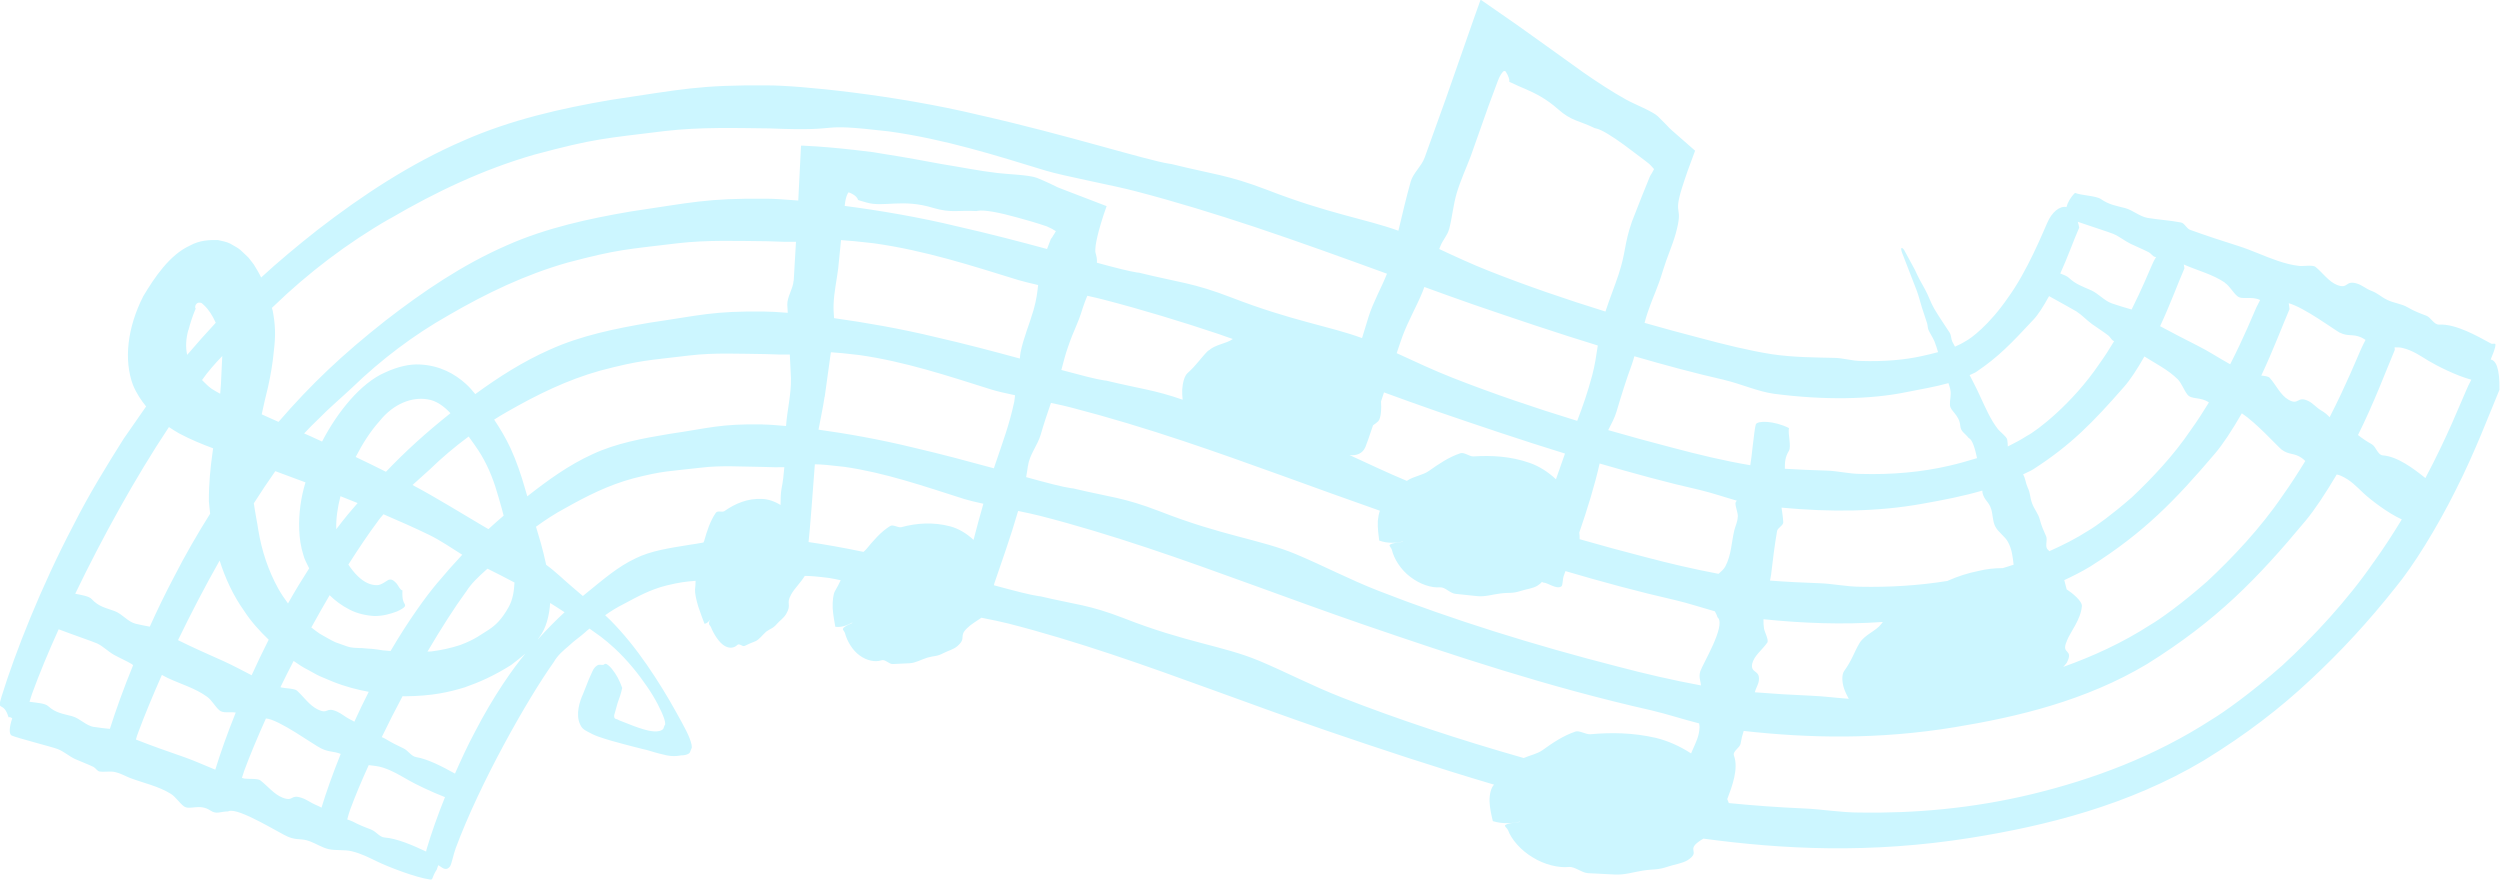
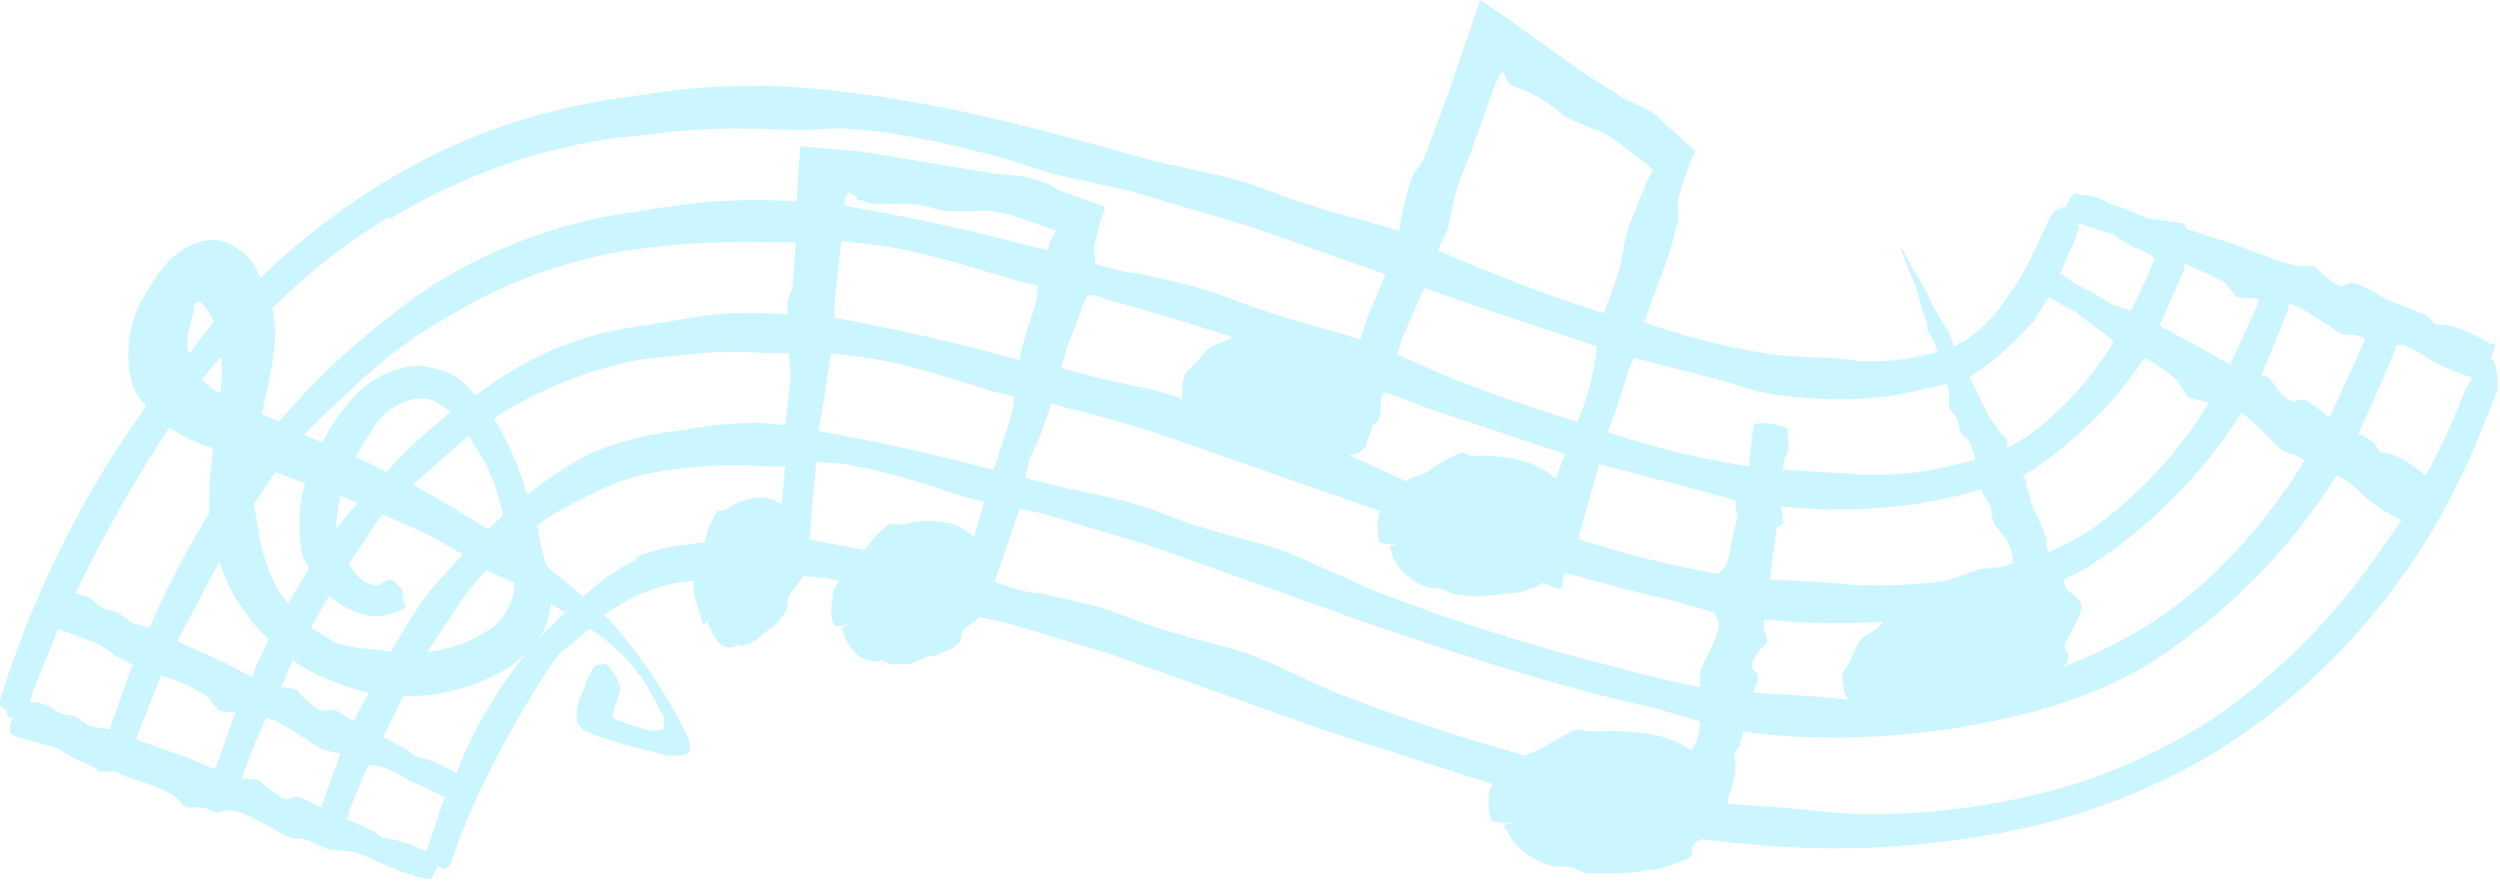
- <svg xmlns="http://www.w3.org/2000/svg" id="Layer_2" viewBox="0 0 218.66 76.95">
-   <defs>
-     <style>.cls-1{fill:#ccf6ff;}</style>
-   </defs>
-   <g id="Layer_1_copy">
-     <path class="cls-1" d="M217.82,31.51c.18-.47.46-1.07.44-1.39,0-.13-.27,0-.38-.07-1.19-.65-3.09-1.74-4.55-1.66-.45.02-.71-.63-1.12-.78-.55-.2-1.1-.42-1.61-.72-.56-.33-1.2-.37-1.78-.65-.7-.34-.73-.54-1.45-.82-.42-.16-.79-.49-1.22-.62-1.05-.32-.73.52-1.75.12-.73-.29-1.25-1.07-1.88-1.58-.23-.19-1.09-.04-1.42-.08-.64-.07-1.26-.24-1.86-.44-1.17-.39-2.28-.93-3.45-1.3-1.42-.45-2.84-.91-4.24-1.42-.3-.11-.48-.58-.79-.64-.96-.19-1.96-.24-2.92-.4-.72-.13-1.27-.67-1.97-.86-.81-.21-1.4-.29-2.12-.79-.42-.29-1.71-.31-2.26-.54-.4.39-.64.84-.75,1.24-.6-.12-1.28.45-1.68,1.38-.36.81-1.77,4.27-3.43,6.54-1.63,2.38-3.25,3.58-3.71,3.81-.3.19-.61.34-.93.48l-.23-.43c-.12-.25-.09-.57-.24-.8-.45-.7-.93-1.38-1.35-2.1-.31-.53-.49-1.12-.79-1.66-.35-.63-.6-1.06-.89-1.72-.21-.38-.7-1.29-.95-1.75-.24-.32-.33-.17-.18.24.14.36,1.15,2.97,1.29,3.33.18.48.29.96.44,1.44l.47,1.43c.05.18.04.39.11.55.15.34.37.65.52.99.13.31.22.64.32.96-.44.12-.9.23-1.4.34-1.46.33-3.3.5-5.37.43-.74,0-1.58-.27-2.35-.27-1.7-.04-3.52-.04-5.43-.32-2.06-.33-4.14-.85-6.31-1.43-1.55-.4-3.16-.84-4.81-1.31.08-.28.15-.57.25-.85.61-1.79.83-1.98,1.38-3.8.32-1.06.79-2.08,1.09-3.14.72-2.6-.25-1.41.54-3.98l.22-.68.29-.85c.21-.58.43-1.16.65-1.76-.65-.57-1.33-1.17-2.01-1.76-.23-.19-.26-.25-.37-.36l-.29-.3-.58-.58c-.45-.44-2.09-1.08-2.77-1.46-1.26-.7-2.55-1.55-3.79-2.41-1.07-.77-2.17-1.55-3.26-2.34l-2.52-1.8-3.17-2.2-.62,1.74-2.42,6.92-1.86,5.17c-.27.74-1,1.34-1.21,2.07-.4,1.43-.74,2.87-1.08,4.31-2.88-1.04-6.1-1.48-11.5-3.58-3.47-1.32-4.67-1.34-8.34-2.25l-.2-.03c-2.01-.31-8.94-2.52-16.54-4.24-7.51-1.81-15.98-2.62-18.59-2.61-5.98-.05-7.49.34-13.73,1.27-4.28.73-8.72,1.73-12.85,3.55-4.66,2.01-8.87,4.79-12.79,7.82-1.84,1.45-3.45,2.8-4.93,4.16-.19-.4-.42-.78-.65-1.15l-.45-.58c-.2-.21-.49-.46-.73-.69-.26-.22-.59-.36-.89-.55-.31-.15-.68-.22-1.04-.3-.76-.02-1.59,0-2.47.48-1.76.8-3.08,2.76-4.08,4.43-1.4,2.76-1.71,5.58-.9,7.76.31.75.72,1.35,1.15,1.88-.6.85-1.25,1.79-1.96,2.82-1.41,2.24-3.04,4.86-4.4,7.57-2.85,5.42-5.11,11.19-6.28,14.97-.45,1.45.15.3.61,1.83.11-.04.21,0,.32.09-.26.75-.3,1.38-.05,1.5.41.2,3.58,1.01,4.01,1.18.56.21,1,.63,1.54.88.53.24,1.08.43,1.61.69.19.1.33.37.53.4.44.06.94-.05,1.37.05.46.1.87.35,1.31.52,1.17.44,2.47.71,3.55,1.38.43.27.73.78,1.14,1.09.51.38,1.36-.27,2.32.37.56.37.87.08,1.55.08l.04-.02c.86-.36,4.54,1.98,5.23,2.25.8.32,1.1.09,1.9.39.55.21,1.06.55,1.63.68.64.14,1.37.03,2,.18.9.22,1.5.55,2.34.95.81.39,3.26,1.36,4.55,1.53.25.03.11-.19.57-.89.02-.1.07-.23.13-.37.31.18.64.58,1.01.12.15-.19.31-1.08.51-1.61,2.09-5.64,6.26-13.02,8.58-16.28.34-.6.84-1.01,1.32-1.42.48-.46.98-.78,1.4-1.16.13-.13.26-.22.4-.34l.98.7c.41.31.81.65,1.19,1,1.14,1.05,2.13,2.29,2.85,3.35.72,1.03,1.27,2.13,1.5,2.79.07.2.1.35.1.47v.08s-.03.04-.05.07l-.07.18c-.03.15-.1.19-.21.25-.11.06-.25.09-.41.1-.16.01-.34,0-.5-.03-.1,0-.37-.07-.65-.15-.56-.16-1.27-.44-2.14-.79-.15-.08-.14-.08-.25-.11-.13-.02-.17-.11-.18-.2v-.08s-.02-.01,0-.06l.06-.21c.08-.28.16-.56.23-.83.17-.46.32-.9.41-1.34-.23-.64-.47-1.13-.91-1.68-.2-.25-.47-.45-.55-.43-.1,0-.12.08-.2.09-.17.02-.37-.06-.52.05-.16.09-.32.27-.43.53-.06.13-.16.36-.3.67-.14.35-.31.8-.52,1.31-.28.61-.67,1.78-.25,2.65.05.12.12.24.25.37.13.12.26.18.4.26.28.16.59.31.95.44.72.25,1.49.47,2.23.66l.88.23.75.19c.5.1,1,.29,1.46.4.23.05.45.11.67.16.25.05.44.06.62.06.34.01.59-.08.8-.07.21-.02.36-.07.48-.14.13-.07.15-.22.19-.32.04-.11.08-.14.09-.22,0-.08-.01-.17-.02-.23-.14-.72-.68-1.65-1.36-2.88-.69-1.25-1.55-2.67-2.55-4.12-.98-1.42-2.05-2.75-3.18-3.89-.17-.17-.32-.3-.47-.45.53-.38,1.06-.7,1.6-.97,1.22-.65,2.32-1.27,3.76-1.63,1.19-.29,1.7-.34,2.55-.41,0,.24-.02.48-.05.76-.02.31.1.89.28,1.48.19.59.41,1.15.55,1.52.32-.04.52-.41.72-.72,0,0,0,0,0,0,0,0,0,0,0,.01-.15.21-.33.43-.33.69,0,.11.12.19.17.31.26.65.73,1.35,1.15,1.61.4.27.86.25,1.16-.05.18-.18.45.19.65.08.28-.14.6-.28.92-.4.35-.15.62-.55.95-.84.43-.32.55-.23.96-.7.24-.28.55-.46.78-.83.54-.92-.05-.84.45-1.73.29-.53.78-.96,1.19-1.62.45,0,1.1.05,2.12.18.34.05.68.13,1.02.2-.14.29-.29.6-.5.95-.16.28-.22.88-.2,1.49.04.63.16,1.23.23,1.63.54.08,1.06-.14,1.48-.37,0,0,0,.01,0,.02,0,0,0,.01,0,.02-.3.14-.68.28-.81.49-.05.1.13.24.17.38.19.73.68,1.54,1.29,1.97.61.45,1.36.61,1.91.42.34-.11.64.35,1,.33.48-.02.98-.05,1.46-.07.54-.03,1.02-.33,1.55-.49.66-.19.79-.07,1.44-.41.38-.2.82-.29,1.18-.59.86-.75.07-.84.87-1.59.33-.33.78-.58,1.24-.9.9.18,1.75.35,2.33.5,2.94.75,5.96,1.67,9.03,2.69,6,2,12.14,4.38,18.76,6.66,4.67,1.6,9.55,3.22,14.72,4.75,0,0,0,0,0,0-.26.24-.41.82-.4,1.45.02.65.19,1.31.29,1.74.88.27,1.69.19,2.36.05,0,0,0,0,0,0,0,0,.01.02.01.02-.48.07-1.1.11-1.3.29-.08.08.2.28.26.43.29.8,1.11,1.76,2.16,2.38,1.02.64,2.26.93,3.15.84.54-.05,1.1.5,1.68.54.77.04,1.59.08,2.36.12.88.04,1.59-.21,2.41-.34,1.02-.16,1.26-.03,2.22-.35.55-.19,1.23-.27,1.72-.56,1.17-.76-.1-.85.97-1.62.12-.1.27-.18.42-.27,6.9.93,14.53,1.34,23.38-.07,6.51-1.04,13.77-2.83,20.37-6.76,3.77-2.31,6.74-4.62,9.36-7.08,2.64-2.46,5.05-5.06,7.47-8.12,1.48-1.8,3.53-5.07,5.19-8.4,1.7-3.34,2.94-6.65,3.85-8.82.04-1.91-.32-2.66-.84-2.66ZM204.64,29.09c.77.38,1.12.08,1.9.43.13.06.24.14.36.21-.14.26-.28.55-.42.86-.35.78-1.26,3.05-2.72,5.9-.2-.2-.37-.38-.77-.61-.39-.23-.7-.62-1.1-.81-.99-.48-.81.44-1.75-.12-.68-.4-1.07-1.28-1.62-1.9-.11-.13-.43-.17-.74-.2,1.02-2.17,1.84-4.34,2.47-5.81-.01-.21-.05-.35-.07-.52,1.34.37,3.92,2.27,4.45,2.57ZM66.72,37.12c-3.81-.06-4.69.33-8.17.83-2.35.39-4.67.82-6.71,1.77-2.11.96-3.92,2.28-5.72,3.69-.07-.23-.13-.45-.2-.68-.34-1.2-.75-2.39-1.25-3.49-.43-.93-.93-1.76-1.45-2.54.37-.23.73-.46,1.11-.67,2.62-1.5,5.25-2.8,8.19-3.62,3.56-.93,4.07-.87,7.79-1.32,2.18-.26,4.42-.14,6.65-.12.92.04,1.59.05,2.12.04.03.69.07,1.38.1,2.07.03,1.41-.33,2.78-.43,4.18-.9-.08-1.6-.13-2.03-.13ZM31,63.13c-.1-.06-.21-.13-.37-.2-.41-.2-.75-.52-1.17-.7-1-.44-.71.3-1.69-.19-.71-.35-1.2-1.09-1.79-1.63-.22-.2-1.05-.2-1.37-.28-.03,0-.05-.02-.08-.03.37-.76.75-1.52,1.15-2.29.41.29.82.56,1.26.78.36.19.7.4,1.05.56.36.15.72.3,1.07.45,1.16.47,2.23.73,3.19.91-.44.87-.86,1.74-1.26,2.62ZM19.44,31.14s0,.02,0,.03c-.03.59-.05,1.11-.08,1.65-.02.5-.04,1.03-.1,1.62-.24-.14-.51-.27-.74-.43-.33-.23-.59-.51-.85-.77.5-.72,1.11-1.41,1.76-2.09ZM24.08,41.21c.88.33,1.76.65,2.64.98-.4,1.3-.6,2.71-.55,4.14.03.74.13,1.49.37,2.23.08.36.32.75.48,1.11,0,.01.02.02.02.04-.61.95-1.24,1.98-1.85,3.07-.31-.42-.61-.86-.86-1.31-.86-1.56-1.44-3.29-1.74-5.12-.07-.52-.25-1.36-.39-2.33.63-.99,1.26-1.93,1.88-2.81ZM124.44,25.47l.14-.37c1.44.52,2.9,1.06,4.33,1.55,3.67,1.26,7.29,2.48,10.84,3.57-.13.88-.26,1.75-.49,2.61-.4,1.5-.82,2.7-1.31,3.98-3.68-1.13-7.38-2.38-10.91-3.77-1.71-.67-3.28-1.42-4.88-2.15.24-.71.42-1.26.51-1.49.51-1.37,1.22-2.57,1.77-3.92ZM187.56,31.18c.98.62,2.07,1.16,2.9,1.98.36.36.54.94.86,1.35.35.46,1.16.18,1.88.69-.49.8-1,1.6-1.57,2.39-1.54,2.29-3.5,4.33-5.16,5.9-1.73,1.51-3.17,2.55-3.78,2.9-1.12.72-2.28,1.3-3.45,1.82-.04-.04-.07-.1-.12-.13-.31-.25,0-.85-.16-1.18-.21-.46-.41-.92-.54-1.42-.13-.55-.51-.95-.69-1.47-.22-.63-.11-.78-.39-1.39-.16-.35-.19-.77-.38-1.11,0,0,0,0-.01-.02.29-.15.6-.27.88-.44,3.31-2.13,5.24-4.12,7.95-7.22.51-.57,1.14-1.52,1.77-2.64ZM173.39,43.08c.17.72.58.78.78,1.49.14.48.11,1.02.34,1.47.26.52.86.87,1.12,1.37.35.66.4,1.25.49,1.98-.32.1-.63.21-.95.3-.73,0-1.45.08-2.09.24-.95.19-1.82.47-2.66.84-.03.01-.05.02-.08.04-2.54.41-5.1.56-7.6.51-1.25,0-2.48-.28-3.65-.31-1.44-.05-2.86-.12-4.28-.23.03-.18.08-.36.1-.54.15-1.27.3-2.54.52-3.8.05-.27.55-.48.54-.76-.02-.42-.09-.85-.15-1.28,4.25.4,8.44.37,12.37-.35,1.76-.31,3.51-.65,5.19-1.14,0,.05.02.13.02.16ZM151.99,45.21c-.01.41-.2.78-.3,1.17-.25,1.04-.26,2.19-.79,3.17-.13.24-.36.44-.59.64-2.17-.41-4.31-.91-6.42-1.47-1.9-.49-3.82-1.01-5.73-1.56,0-.2,0-.4-.03-.58.69-2,1.36-4.16,1.78-6.04,2.93.85,5.86,1.66,8.79,2.32,1.08.26,2.15.63,3.21.93-.06.07-.12.15-.12.23.01.39.22.8.21,1.18ZM119.42,39.11c.11-.26.36-.98.67-1.91.15-.11.31-.21.45-.35.27-.27.29-1.21.25-1.74.09-.26.17-.52.26-.79,1.55.56,3.09,1.13,4.64,1.66,3.73,1.28,7.46,2.54,11.19,3.69-.23.63-.5,1.41-.79,2.25-.7-.66-1.49-1.15-2.29-1.43-1.68-.59-3.33-.67-4.94-.57-.34.01-.78-.38-1.12-.28-1.03.34-1.91.95-2.75,1.54-.55.4-1.34.46-1.94.88-1.74-.72-3.35-1.5-5.02-2.26.62.09,1.17-.16,1.38-.68ZM105.69,30.65c-.69.68-.99,1.24-1.84,2-.25.24-.41.81-.45,1.44-.01.3.01.59.04.87-2.47-.86-3.71-.95-6.69-1.67l-.18-.02c-.7-.1-2.03-.45-3.74-.91.18-.68.35-1.37.59-2.04.55-1.61.79-1.78,1.29-3.41.11-.35.25-.7.39-1.04.55.12,1.06.24,1.44.34,3.39.88,6.77,1.91,10.09,3.02.4.14.8.29,1.2.42-.6.43-1.52.46-2.13,1.02ZM72.95,27.82c-.03-.41-.06-.82-.04-1.23.04-1.04.27-2.06.4-3.09.08-.82.17-1.66.25-2.5.65.04,1.54.12,2.88.28,4.49.63,8.56,1.96,12.65,3.22.41.12,1.01.27,1.71.43-.07.62-.13,1.23-.4,2.18-.36,1.25-.89,2.46-1.14,3.72-.03.17-.04.35-.06.53-2.24-.61-4.76-1.28-7.3-1.86-3.13-.76-6.28-1.3-8.93-1.67ZM92.07,20.7l-.12.16s-.03,0-.06.1l-.11.29c-.08.2-.13.35-.2.53-2.36-.64-5.03-1.34-7.77-1.96-3.41-.83-6.94-1.42-9.93-1.81.03-.27.07-.55.09-.58.06-.26.14-.48.25-.61h0c.27.09.54.25.68.41.07.08.12.16.14.23-.05.03.15.08.29.12l.45.13c1.5.45,3.15-.36,5.86.48,1.58.46,2.13.18,3.77.27l.09-.02c.57-.11,1.89.14,3.5.59.81.22,1.68.47,2.56.77.35.15.62.3.79.42-.11.19-.2.35-.29.47ZM69.41,24.56c-.05.71-.57,1.41-.55,2.09.01.24.02.48.04.71-.87-.07-1.58-.11-2.03-.11-4.53-.06-5.62.33-10.02.97-2.99.51-6.02,1.12-8.76,2.36-2.35,1.04-4.48,2.4-6.52,3.89-.26-.31-.51-.62-.83-.9-.94-.85-2.26-1.61-4.02-1.69-.85-.05-1.89.17-3,.68-1.13.48-2.18,1.39-3.06,2.38-.95,1.08-1.79,2.33-2.49,3.68-.33-.15-.65-.3-.98-.45-.2-.09-.39-.18-.59-.26.41-.44.85-.88,1.29-1.3.92-.94,1.94-1.8,2.89-2.69,2.52-2.44,5.38-4.61,8.44-6.34,3.32-1.93,6.72-3.56,10.41-4.61,4.46-1.18,5.09-1.14,9.61-1.69,2.65-.31,5.29-.2,7.89-.18,1.08.05,1.87.06,2.49.05l-.2,3.41ZM41.55,38.97c.79,1.1,1.34,2.28,1.76,3.55.2.62.39,1.3.58,1.97.06.21.1.4.16.61-.46.39-.9.79-1.33,1.18-.16-.09-.32-.18-.48-.28-2.01-1.18-4.07-2.47-6.16-3.58.51-.46,1.02-.91,1.51-1.36,1.07-1.04,2.21-2,3.4-2.88.19.27.39.55.57.8ZM33.47,56.88c-.39-.07-.7-.1-.96-.13-.52-.02-.8-.08-1.09-.07-.29-.03-.61.02-1.11-.16-.25-.09-.56-.2-.96-.34-.38-.17-.83-.44-1.38-.75-.26-.17-.49-.36-.74-.55.53-.96,1.06-1.9,1.6-2.82.49.48,1.06.91,1.73,1.25.65.35,1.46.53,2.2.57.76,0,1.4-.19,1.96-.4.8-.37.75-.5.67-.66-.11-.17-.23-.43-.19-1.18-.22-.05-.32-.36-.5-.59-.2-.21-.37-.41-.67-.35-.17.04-.69.52-1.1.48-.5,0-1.06-.23-1.63-.78-.29-.28-.57-.63-.83-1.02.88-1.38,1.74-2.67,2.55-3.75.15-.23.34-.44.52-.65,1.34.58,2.68,1.16,4.01,1.81,1,.49,1.94,1.14,2.88,1.73-.71.76-1.42,1.56-2.2,2.49-.94,1.11-2.5,3.25-4.07,5.93-.26-.02-.49-.04-.7-.06ZM29.78,43.4c.5.2,1,.4,1.5.6-.29.35-.58.66-.88,1.03-.29.34-.62.78-.99,1.26-.03-.91.11-1.89.37-2.89ZM33.75,41.26c-.87-.43-1.74-.87-2.64-1.29.59-1.15,1.28-2.24,2.08-3.13,1.25-1.57,2.88-2.14,4.21-1.91.74.1,1.42.59,2,1.21-2.17,1.73-3.93,3.33-5.64,5.12ZM21.36,53.44c.61.94,1.35,1.75,2.14,2.51-.52,1.03-1.02,2.07-1.49,3.11-.82-.42-1.63-.86-2.47-1.24-1.33-.59-2.66-1.18-3.97-1.83,1.12-2.31,2.34-4.67,3.64-6.96.49,1.54,1.18,3.05,2.15,4.41ZM40.75,51.78c.46-.75,1.1-1.33,1.74-1.91.05-.05.1-.09.15-.13.79.4,1.59.79,2.36,1.21-.04.79-.16,1.54-.53,2.18-.59,1.05-1.12,1.55-1.71,1.94-.62.37-1.18.86-2.52,1.35-.79.26-1.66.45-2.53.56-.1.01-.22,0-.32.01,1.19-2.02,2.35-3.84,3.36-5.22ZM72.13,34.72l.53-3.83s.02-.05.02-.08c.57.03,1.34.11,2.45.24,4.02.57,7.76,1.82,11.58,3.02.47.15,1.22.32,2.07.5-.03.19-.03.38-.07.57-.43,2-.96,3.39-1.62,5.34-.04.13-.1.32-.16.48-2.16-.59-4.58-1.24-6.99-1.8-3.02-.74-5.96-1.25-8.35-1.58.17-.96.39-1.89.53-2.87ZM89.92,40.73c.11-.94.83-1.78,1.1-2.7.27-.94.58-1.87.9-2.79.71.15,1.36.29,1.83.42,3.24.84,6.5,1.83,9.74,2.91,5.72,1.91,11.4,4.07,17.2,6.1-.09.26-.15.56-.18.89-.03.64.07,1.29.12,1.72.77.28,1.49.2,2.08.09,0,0,0,0,0,0,0,0,0,.02,0,.02-.42.06-.96.09-1.16.27-.08.08.16.28.19.43.18.79.79,1.76,1.63,2.38.84.64,1.82.96,2.58.9.46-.03.86.52,1.35.57.63.07,1.28.13,1.91.2.7.07,1.33-.15,2.01-.23.83-.11,1,.03,1.81-.23.47-.16,1.01-.19,1.45-.46.2-.13.31-.23.39-.33.04.03.06.03.09.06.44.01,1.17.63,1.6.34.14-.09.1-.62.21-.92.05-.13.1-.28.15-.42,3.16.93,6.36,1.8,9.65,2.55,1.14.27,2.28.65,3.42.97.08.15.17.31.23.52l.04.04c.69.73-1.34,4.06-1.54,4.67-.17.54.03.83.05,1.25-2.49-.46-4.93-1.03-7.28-1.65-7.27-1.86-14.49-4.11-20.91-6.62-2.59-1.01-4.78-2.18-7.26-3.22-3.08-1.28-6.38-1.58-11.89-3.74-3.2-1.23-4.3-1.22-7.56-2l-.18-.02c-.72-.1-2.15-.47-3.94-.97.06-.35.12-.69.16-1.01ZM153.27,58.02c.14-.66.88-1.2,1.3-1.81.16-.22-.23-.93-.28-1.22-.04-.28-.06-.56-.05-.83,3.41.35,6.89.49,10.44.24-.04.06-.09.11-.13.17-.46.62-1.44.93-1.9,1.66-.51.86-.65,1.49-1.36,2.47-.2.3-.2.9-.01,1.5.11.32.26.63.42.92-1.13-.08-2.23-.23-3.29-.27-1.69-.07-3.32-.17-4.93-.3.09-.36.33-.69.36-1.06.1-.94-.77-.56-.58-1.48ZM180.76,56.08c.33-.84,1.22-1.85,1.33-3.06.04-.45-.88-1.18-1.3-1.45,0,0-.02-.01-.03-.02-.06-.26-.13-.52-.21-.81.77-.36,1.53-.74,2.27-1.19,4.71-2.97,7.44-5.8,10.91-9.88.67-.78,1.51-2.06,2.35-3.52,1.27.84,3.03,2.79,3.46,3.16.68.52,1.09.26,1.8.76.1.07.2.17.29.25-.61,1-1.26,2.02-1.99,3.04-1.91,2.82-4.42,5.47-6.59,7.49-2.25,1.98-4.16,3.33-4.97,3.8-2.45,1.58-5.02,2.75-7.62,3.68.1-.12.22-.23.3-.35.67-1.28-.54-.68.01-1.9ZM194.59,24.73c.43.29.69.82,1.08,1.16.43.38,1.2-.03,2.01.35-.11.21-.22.42-.33.65-.3.67-1.08,2.61-2.29,4.97-.97-.53-1.89-1.15-2.88-1.64-1.09-.55-2.17-1.11-3.25-1.69.86-1.84,1.57-3.77,2.13-5.06-.01-.13-.04-.22-.06-.34.04.02.07.04.11.05,1.15.5,2.43.82,3.49,1.54ZM181.86,19.91c-.03-.2-.09-.34-.13-.51,1.08.37,2.78.92,3.09,1.05.55.23,1.01.62,1.54.88.53.25,1.07.47,1.59.74.19.1.33.35.53.4.03,0,.07,0,.1.01-.13.21-.26.45-.37.72-.24.54-.86,2.06-1.77,3.87-.58-.17-1.15-.33-1.72-.53-.68-.24-1.16-.85-1.82-1.15-.76-.34-1.33-.51-1.97-1.11-.14-.13-.42-.24-.73-.36.65-1.42,1.2-2.99,1.66-4.02ZM172.86,32.52c1.91-1.29,3.03-2.45,4.99-4.56.39-.4.87-1.15,1.37-2.06.96.54,2.14,1.18,2.38,1.33.5.32.89.76,1.37,1.11.47.34.97.65,1.43,1,.17.13.27.39.46.48.02,0,.04,0,.05.02-.4.67-.83,1.34-1.29,1.98-2.36,3.49-5.48,5.87-6.33,6.3-.55.35-1.11.65-1.68.93,0-.2-.02-.41-.05-.6-.04-.25-.63-.68-.8-.9-.34-.43-.61-.9-.86-1.39-.48-.94-.87-1.92-1.37-2.85l-.26-.5c.19-.1.4-.17.58-.28ZM150.81,33.23c1.51.36,2.92,1.01,4.34,1.21,4.36.57,8.43.51,11.62-.15,1.33-.26,2.54-.47,3.65-.78.06.2.14.4.17.6.09.44-.06.86-.04,1.3.01.54.8.84.9,1.8.04.56.39.65.73,1.09l.03.02c.3.14.53.89.71,1.75-.78.24-1.58.47-2.41.66-2.43.57-5.06.8-7.78.72-1,0-2.03-.27-3-.29-1.19-.04-2.4-.08-3.62-.16,0-.55.01-1,.35-1.56.24-.39-.1-1.5.01-2-1.3-.65-2.76-.67-2.9-.32-.13.37-.39,3.17-.48,3.55,0,0,0,0,0,.02-2.28-.38-4.54-.93-6.84-1.54-1.83-.47-3.7-.99-5.59-1.53.27-.54.57-1.07.73-1.63.41-1.38.84-2.77,1.34-4.12.09-.23.14-.47.22-.71,2.65.77,5.28,1.48,7.83,2.06ZM126.74,20.07c.28-1.05.36-2.14.67-3.18.33-1.11.82-2.16,1.23-3.24.51-1.45,1.03-2.93,1.56-4.41.27-.74.55-1.47.82-2.2.09-.23.11-.25.14-.32l.1-.18c.07-.11.14-.2.2-.27.07-.07.16-.08.23-.02.26.4.35.74.32.87,0,.03,0,.04,0,.04h0s.15.06.21.09c.36.18.76.35,1.19.53.86.38,1.8.83,2.85,1.76,1.21,1.07,1.81.98,3.23,1.67l.09.02c.49.1,1.38.65,2.48,1.45.52.39,1.11.83,1.73,1.3l.45.35.16.16c.1.11.19.21.27.3l-.19.35-.09.14-.04.07s0,.01-.02.04l-.05.11c-.24.6-.47,1.17-.68,1.68-.4,1.03-.72,1.83-.87,2.22-.69,2-.5,2.59-1.16,4.6-.36,1.09-.8,2.16-1.15,3.25-3.38-1.05-6.82-2.22-10.16-3.54-1.52-.6-2.95-1.26-4.38-1.93l.12-.3c.2-.49.6-.91.73-1.4ZM34.1,19.13c4.03-2.36,8.18-4.32,12.62-5.6,5.36-1.44,6.12-1.41,11.44-2.07,3.12-.36,6.16-.26,9.13-.23,7.16.3,3.49-.54,10.44.26,4.95.69,9.36,2.1,13.72,3.43,1.62.49,6.01,1.31,7.85,1.8,3.54.92,7.03,2,10.44,3.13,3.95,1.32,7.78,2.71,11.57,4.09-.5,1.27-1.2,2.46-1.61,3.77-.21.67-.39,1.27-.57,1.86-2.89-1.06-6.11-1.49-11.43-3.55-3.38-1.3-4.55-1.3-8.08-2.17l-.19-.02c-.66-.1-1.91-.42-3.49-.85.02-.33-.03-.53-.08-.72-.02-.08-.05-.16-.06-.26,0-.12,0-.31.03-.52.06-.42.18-1,.46-1.94.15-.5.31-.99.5-1.51-1.12-.43-2.27-.87-3.57-1.37l-.49-.19-.25-.1-.14-.07-.54-.26c-.36-.17-.73-.33-1.1-.48-.68-.27-2.65-.32-3.48-.43-1.63-.19-3.21-.52-4.86-.78-1.58-.29-3.16-.59-4.78-.84l-1.21-.2-1.58-.19c-1.5-.17-3-.31-4.54-.38h-.19s-.24,4.8-.24,4.8c-1.21-.1-2.19-.16-2.79-.16-5.25-.05-6.56.34-11.88,1.12-3.63.62-7.37,1.43-10.8,2.95-3.88,1.69-7.34,4.04-10.62,6.58-3.82,3.01-6.52,5.58-9.37,8.87-.49-.22-.98-.44-1.47-.66.17-.78.34-1.56.55-2.38.23-1.03.42-2.12.52-3.24.06-.51.12-1.2.09-1.79-.02-.6-.1-1.13-.2-1.66-.02-.08-.05-.16-.07-.24.06-.06.12-.11.18-.17,2.99-2.89,6.44-5.52,10.14-7.64ZM16.48,28.88c.16-.6.34-1.18.59-1.78.12-.22,0-.08.02-.14,0-.02-.02-.04-.02-.08,0-.06.01-.16.07-.25.06-.09.15-.15.25-.16.05,0,.1,0,.16.01l.09.03s.14.13.21.19c.39.36.74.9,1.02,1.53-.84.9-1.66,1.83-2.5,2.81-.15-.69-.11-1.4.1-2.17ZM14.77,37.35c.3.2.6.39.9.56,1,.53,1.99.94,2.97,1.3-.02.18-.04.32-.07.52-.16,1.13-.31,2.56-.3,4.12.02.35.08.72.11,1.08-1.07,1.7-2.17,3.59-3.18,5.57-.75,1.42-1.45,2.87-2.1,4.31-.41-.08-.82-.15-1.22-.25-.71-.17-1.17-.86-1.85-1.11-.79-.29-1.39-.38-2.01-1.05-.23-.26-.87-.35-1.44-.47,2.36-4.9,5.24-10.13,8.19-14.57ZM8.24,63.59c-.72-.11-1.24-.76-1.94-.95-.81-.22-1.41-.27-2.09-.88-.28-.26-1.03-.29-1.63-.38.08-.25.15-.5.23-.72.61-1.68,1.41-3.61,2.32-5.62,1.01.39,3.04,1.09,3.37,1.24.54.26.96.71,1.48,1,.51.28,1.05.51,1.56.81.04.02.07.07.1.1-.84,2.05-1.52,3.96-2.03,5.56-.46-.05-.92-.09-1.37-.17ZM16.14,66.23c-1.41-.49-2.82-.98-4.21-1.53-.02,0-.03-.02-.04-.03.06-.22.13-.43.2-.61.56-1.52,1.28-3.24,2.07-5.03.17.09.34.19.51.27,1.13.53,2.41.89,3.44,1.64.42.3.68.83,1.07,1.18.34.29.85.12,1.44.2-.74,1.84-1.35,3.56-1.79,5-.9-.36-1.78-.77-2.69-1.09ZM26.4,69.79c-1.04-.36-.68.37-1.7-.03-.73-.29-1.28-1-1.92-1.5-.23-.19-1.06-.11-1.39-.16-.08-.01-.15-.05-.23-.06.06-.21.13-.42.19-.6.52-1.41,1.18-2.98,1.91-4.6,1.12.07,4.2,2.33,4.83,2.62.72.35,1.05.22,1.71.48-.69,1.72-1.27,3.34-1.68,4.7-.13-.07-.28-.15-.5-.24-.42-.17-.79-.47-1.22-.61ZM32.48,72.56c-.55-.2-1.1-.42-1.62-.7-.16-.08-.33-.13-.49-.19.08-.29.16-.6.25-.84.45-1.22,1.01-2.55,1.63-3.91.43.05.85.09,1.25.22.88.29,1.45.66,2.27,1.12.56.32,1.95,1,3.15,1.46-.65,1.62-1.2,3.18-1.58,4.47-.04.12-.06.22-.07.29-1.15-.54-2.55-1.15-3.64-1.23-.43-.03-.74-.53-1.15-.68ZM39.79,67.66c-1.08-.6-2.36-1.27-3.39-1.44-.43-.07-.7-.57-1.1-.76-.53-.25-1.06-.51-1.56-.82-.11-.07-.24-.12-.35-.17.58-1.2,1.19-2.4,1.82-3.58.06,0,.15.01.2.01,2.44-.02,3.92-.38,5.23-.78,1.28-.45,2.51-.98,4.07-1.96.44-.34.86-.66,1.24-.99-1.01,1.19-2.79,3.69-4.45,6.92-.61,1.14-1.17,2.36-1.71,3.58ZM47.04,55.92c.05-.08.11-.15.16-.23.57-.76.84-1.83.92-2.95.03.02.06.03.08.05.4.24.78.51,1.18.76-.75.69-1.52,1.46-2.33,2.37ZM55.58,48.84c-1.54.73-2.75,1.79-4.09,2.87-.18.14-.34.28-.51.42l-.81-.69c-.8-.67-1.59-1.46-2.4-2.04-.13-.61-.28-1.22-.45-1.84-.15-.5-.29-1-.44-1.49.82-.6,1.67-1.15,2.53-1.61,1.92-1.08,3.79-2.03,5.98-2.62,2.66-.68,3.04-.6,5.96-.94,1.71-.21,3.55-.08,5.41-.06.8.03,1.38.04,1.84.02-.05.6-.11,1.22-.25,1.92-.06.33-.08.84-.08,1.39-.53-.33-1.09-.51-1.59-.53-1.3-.07-2.39.41-3.33,1.07-.21.12-.58-.08-.74.14-.49.7-.78,1.61-1.02,2.46-.02.05-.05.09-.06.14-.38.07-.79.14-1.28.21-1.71.28-3.32.51-4.67,1.18ZM70.72,47.41c.13-1.16.38-4.53.55-6.8.53,0,1.3.07,2.57.22,3.56.51,6.96,1.69,10.51,2.82.38.12.98.26,1.66.41-.29,1.02-.59,2.1-.86,3.16-.62-.58-1.33-.99-2.03-1.18-1.51-.4-2.96-.29-4.29.07-.29.06-.69-.25-.96-.11-.82.5-1.48,1.28-2.08,2.01-.08.1-.18.18-.27.26-1.77-.37-3.41-.66-4.8-.86ZM110.06,57.77c-3.07-1.28-6.37-1.58-11.74-3.69-3.11-1.2-4.18-1.18-7.31-1.92l-.17-.02c-.72-.1-2.14-.47-3.91-.95.01-.06.02-.12.04-.17.59-1.73,1.43-4.08,2.08-6.33.75.16,1.44.3,1.93.43,3.09.79,6.23,1.75,9.39,2.8,6.15,2.05,12.34,4.45,18.86,6.7,7.9,2.71,16.13,5.46,25.25,7.52,1.35.32,2.74.78,4.13,1.13.02.11.04.22.04.33-.03.8-.32,1.33-.65,2.08-.03.06-.06.14-.09.22-.99-.65-2.06-1.11-3.07-1.36-2.06-.47-3.94-.48-5.74-.32-.39.03-.94-.34-1.29-.24-1.1.37-2.03,1.01-2.91,1.64-.45.32-1.08.44-1.63.68-5.65-1.61-11.03-3.39-15.89-5.29-2.64-1.03-4.83-2.2-7.31-3.24ZM207.63,49.14c-2.29,3.34-5.35,6.62-8.03,9.08-2.78,2.45-5.15,4.11-6.15,4.71-5.01,3.24-10.37,5.23-15.73,6.53-5.32,1.28-10.36,1.68-15.01,1.61-1.76,0-3.38-.3-4.95-.36-2.29-.1-4.43-.26-6.55-.47-.04-.11-.08-.23-.12-.31,0-.01-.01-.02-.02-.03.42-1.1,1.01-2.66.59-3.81-.14-.39.52-.68.58-1.05.06-.38.15-.75.27-1.11,5.71.64,11.81.77,18.48-.33,5.47-.9,11.43-2.31,16.8-5.52,6.11-3.81,9.65-7.47,13.87-12.54.78-.93,1.75-2.4,2.72-4.04.12.03.25.06.36.11.85.38,1.32.9,2.01,1.55.55.51,2.06,1.7,3.32,2.27-.74,1.22-1.54,2.46-2.44,3.72ZM212.14,41.82c-1.05-.85-2.46-1.9-3.73-1.99-.46-.04-.59-.77-.97-.98-.42-.23-.82-.5-1.2-.8,1.39-2.79,2.44-5.6,3.22-7.45,0-.09-.02-.14-.02-.22.25,0,.49,0,.72.06.9.23,1.46.64,2.27,1.13.65.39,2.39,1.29,3.72,1.64-.17.32-.35.68-.51,1.08-.43.95-1.56,3.86-3.51,7.53Z" />
-   </g>
+ <svg xmlns="http://www.w3.org/2000/svg" viewBox="0 0 218.7 77">
+   <path d="M217.8 31.5q.4-.8.5-1.4h-.4c-1.2-.7-3.1-1.8-4.6-1.7-.4 0-.7-.6-1-.8l-1.7-.7-1.8-.7-1.4-.8-1.3-.6c-1-.3-.7.5-1.7.1q-1-.6-1.9-1.6h-1.4l-1.9-.5-3.4-1.3-4.3-1.4c-.3-.1-.4-.6-.7-.6l-3-.4-2-.9q-1-.2-2-.8c-.5-.3-1.8-.3-2.3-.5q-.6.6-.8 1.2-1 0-1.6 1.4c-.4.8-1.8 4.3-3.5 6.5a13 13 0 0 1-3.7 3.8l-1 .5-.1-.4-.3-.8-1.3-2.1-.8-1.7-1-1.7-.9-1.7q-.4-.5-.1.2l1.3 3.3.4 1.5.5 1.4v.6l.6 1 .3.9-1.4.3q-2.2.6-5.4.5l-2.3-.3q-2.5 0-5.4-.3a64 64 0 0 1-11.2-2.8l.3-.8 1.4-3.8q.6-1.5 1-3.2c.8-2.5-.2-1.4.6-4l.2-.6.3-.9.7-1.7-2-1.8-.4-.3-.3-.3-.6-.6c-.4-.5-2-1.1-2.8-1.5l-3.8-2.4-3.2-2.3-2.5-1.8-3.2-2.2-.6 1.7-2.4 7-1.9 5.1c-.3.7-1 1.3-1.2 2q-.7 2.3-1 4.4c-3-1-6.2-1.5-11.6-3.6-3.5-1.3-4.7-1.3-8.3-2.2h-.2c-2-.4-9-2.6-16.6-4.3-7.5-1.8-16-2.6-18.6-2.6-6 0-7.5.3-13.7 1.2q-6.5 1-12.8 3.6a60 60 0 0 0-17.8 12l-.6-1.2-.5-.6-.7-.6-.9-.6-1-.3q-1.2-.1-2.5.5c-1.8.8-3 2.7-4 4.4a10 10 0 0 0-1 7.8q.4 1 1.2 1.8l-2 2.9A91 91 0 0 0 .1 60.9c-.4 1.5.2.3.6 1.8l.4.1q-.5 1.3 0 1.5c.3.2 3.5 1 4 1.2l1.5.9 1.6.7c.2 0 .3.4.5.4h1.4l1.3.6q1.9.5 3.5 1.3.7.5 1.2 1.1c.5.4 1.3-.2 2.3.4.6.4.9 0 1.5 0 1-.3 4.6 2 5.3 2.3s1.1 0 2 .4l1.5.7 2 .2c1 .2 1.5.5 2.4.9s3.2 1.4 4.5 1.5c.3 0 .1-.2.6-.9l.1-.3c.3.2.7.6 1 0 .2-.1.4-1 .6-1.5 2-5.7 6.2-13 8.5-16.3q.6-.9 1.4-1.4l1.4-1.2.4-.3 1 .7a16 16 0 0 1 4 4.3l1.5 2.8v.8q0 .2-.3.3H57l-.6-.1L54 63l-.2-.1-.2-.2v-.4l.3-.8.4-1.3q-.3-1-.9-1.7-.4-.5-.5-.4h-.2l-.6.1-.4.5-.3.7-.5 1.3c-.3.6-.7 1.8-.3 2.7l.3.3q.1.2.4.3l1 .4 2.2.7.8.2.8.2 1.5.4.6.2h1.4q.4 0 .5-.2.3 0 .2-.3l.1-.2v-.2q-.3-1.1-1.4-3a49 49 0 0 0-5.7-8l-.5-.4 1.6-1q1.7-1 3.8-1.6c1.2-.3 1.7-.3 2.5-.4v.8q0 .5.3 1.4l.5 1.6q.4-.1.7-.8l-.3.7.2.4q.4 1 1.1 1.6.7.3 1.2 0c.2-.3.4.1.6 0l1-.4 1-.8c.3-.4.5-.3.9-.7l.7-.9c.6-.9 0-.8.5-1.7l1.2-1.6 2.1.2 1 .2-.5.9-.2 1.5q0 1 .3 1.6.8 0 1.4-.3l-.8.5.2.4q.4 1.2 1.3 2 1 .6 1.9.4c.3-.2.6.3 1 .3h1.5l1.5-.6c.7-.2.8 0 1.4-.4q.7-.2 1.2-.6c.9-.7.1-.8.9-1.6l1.2-.9 2.4.5 9 2.7 18.8 6.7 14.7 4.7q-.4.5-.4 1.5t.3 1.7q1.3.4 2.3 0l-1.3.4.3.4q.5 1.3 2.2 2.4 1.6 1 3.1.8c.5 0 1.1.5 1.7.6h2.3q1.3 0 2.5-.2c1-.2 1.2 0 2.2-.4l1.7-.6c1.2-.7-.1-.8 1-1.6l.4-.2c6.9.9 14.5 1.3 23.4-.1a57 57 0 0 0 20.3-6.8 56 56 0 0 0 16.9-15.2c1.4-1.8 3.5-5 5.2-8.4 1.7-3.3 2.9-6.6 3.8-8.8q0-2.9-.8-2.7Zm-13.2-2.4c.8.4 1.2 0 2 .4l.3.2-.4.9-2.7 5.9-.8-.6-1.1-.8c-1-.5-.8.4-1.8-.2-.6-.3-1-1.2-1.6-1.8q-.1-.2-.7-.2l2.4-5.9v-.5c1.3.4 3.9 2.3 4.4 2.6M66.7 37c-3.8 0-4.7.3-8.2.8a26 26 0 0 0-6.7 1.8q-3 1.5-5.7 3.7l-.2-.7a25 25 0 0 0-2.7-6l1.1-.7q3.9-2.3 8.2-3.6c3.6-1 4-.9 7.8-1.3q3.3-.4 6.7-.1h2l.2 2-.5 4.3zM31 63.1l-.4-.2-1.1-.7c-1-.4-.7.3-1.7-.2q-1-.6-1.8-1.6c-.2-.2-1-.2-1.4-.3l1-2.3 1.3.8 1 .5 1.2.5q1.7.7 3.2 1-.8 1.2-1.3 2.5m-11.6-32v1.7l-.1 1.6-.8-.4-.8-.8q.7-1 1.7-2m4.7 10.1 2.6 1q-.6 2-.5 4.1 0 1.2.3 2.3l.5 1v.1l-1.8 3-.9-1.2a16 16 0 0 1-1.7-5.2l-.4-2.3zm100.3-15.7.2-.4 4.3 1.5 10.8 3.6a23 23 0 0 1-1.7 6.6q-5.6-1.7-11-3.8l-4.8-2.1.5-1.5zm63.2 5.7q1.5.8 2.9 2l.8 1.3c.4.5 1.2.2 1.9.7a38 38 0 0 1-10.5 11.2q-1.7 1-3.5 1.8v-.1c-.4-.3 0-.9-.2-1.2l-.6-1.4-.7-1.5c-.2-.6 0-.8-.4-1.4q0-.6-.3-1v-.1l.8-.5a35 35 0 0 0 9.8-9.8M173.4 43c.2.7.6.8.8 1.5q0 .7.3 1.4l1.1 1.4q.5 1 .5 2l-1 .3-2 .2-2.8 1q-3.7.5-7.6.4l-3.6-.3-4.3-.2.1-.6.5-3.8c0-.2.6-.4.6-.7l-.2-1.3a45 45 0 0 0 17.6-1.5zM152 45.2l-.3 1.2c-.3 1-.3 2.2-.8 3.2l-.6.6a91 91 0 0 1-12.1-3v-.6l1.7-6 8.8 2.3 3.2.9-.1.2zm-32.6-6 .7-2 .4-.3c.3-.3.3-1.3.3-1.8q0-.4.3-.8l4.6 1.7 11.2 3.7-.8 2.2a7 7 0 0 0-2.3-1.4q-2.5-.8-5-.6c-.3 0-.7-.4-1-.3q-1.5.6-2.8 1.6c-.6.4-1.3.4-2 .9l-5-2.3q1 0 1.4-.7m-13.7-8.6c-.7.7-1 1.3-1.9 2q-.3.5-.4 1.5v.9c-2.4-.9-3.7-1-6.7-1.7h-.1l-3.8-1 .6-2c.6-1.6.8-1.8 1.3-3.4l.4-1q.8 0 1.4.3 5.1 1.4 10.1 3l1.2.4c-.6.5-1.5.5-2.1 1M73 27.9v-1.2l.3-3.1.3-2.5 2.8.3c4.5.6 8.6 2 12.7 3.2l1.7.4q0 1-.4 2.2-.7 2-1.1 3.7l-.1.6A183 183 0 0 0 73 27.8Zm19-7.1v.2h-.1l-.1.4-.2.5A190 190 0 0 0 73.9 18v-.6l.3-.6.7.4.1.3h.3l.5.2c1.5.5 3.1-.3 5.8.5 1.6.5 2.2.2 3.8.3h.1q1-.3 3.5.5l3.4 1.2zm-22.6 3.9c0 .7-.6 1.4-.5 2v.8l-2-.1c-4.6-.1-5.7.3-10 1q-4.6.5-8.8 2.3-3.5 1.6-6.5 3.9l-.9-1q-1.3-1.3-4-1.6-1.3 0-3 .7a9 9 0 0 0-3 2.3q-1.5 1.7-2.5 3.7l-1-.4-.6-.3 1.3-1.3 2.9-2.7q3.8-3.7 8.4-6.3 4.9-3 10.4-4.6c4.5-1.2 5.1-1.2 9.6-1.7q4-.3 8-.2h2.4zM41.5 39a13 13 0 0 1 1.8 3.5l.6 2 .1.6-1.3 1.2-.5-.3q-3-1.9-6.1-3.6l1.5-1.3 3.4-3zm-8 17.9-1-.1-1-.1-1.2-.2-1-.3-1.3-.8-.8-.5 1.6-2.8q.7.7 1.8 1.2 1 .5 2.2.6 1 0 2-.4t.6-.7q-.2 0-.2-1.2l-.5-.5q-.3-.4-.7-.4c-.1 0-.7.5-1 .5q-.9 0-1.7-.8l-.8-1 2.5-3.8.5-.6 4 1.8 3 1.7-2.3 2.5q-1.6 1.8-4 6zm-3.7-13.5 1.5.6-.9 1-1 1.3q0-1.4.4-2.9m4-2.1q-1.4-.8-2.7-1.3 1-1.8 2-3.2c1.3-1.5 3-2.1 4.3-1.9q1 .2 2 1.2-3.3 2.6-5.6 5.2M21.4 53.4q.9 1.5 2.1 2.5L22 59.2l-2.5-1.3-4-1.8 3.7-7q.7 2.4 2.2 4.4m19.4-1.6 1.7-2h.1L45 51q0 1.1-.5 2.1a5 5 0 0 1-1.7 2c-.7.3-1.2.8-2.6 1.3q-1.2.4-2.5.6h-.3zm31.3-17 .6-4 2.4.3c4 .5 7.8 1.8 11.6 3l2 .5v.5c-.4 2-1 3.4-1.6 5.4l-.2.5a190 190 0 0 0-15.3-3.4zm17.8 6c.1-1 .8-1.9 1.1-2.8l1-2.8 1.8.5q4.9 1.2 9.7 2.9l17.2 6-.2 1 .1 1.7q1.2.4 2.1 0l-1.2.4.2.4q.3 1.4 1.7 2.4a4 4 0 0 0 2.5.9c.5 0 1 .5 1.4.5l2 .2 2-.2 1.7-.2 1.5-.5.4-.3c.5 0 1.2.7 1.7.4l.2-1 .1-.3q4.8 1.4 9.7 2.5l3.4 1 .2.5c.7.8-1.3 4-1.5 4.7v1.3q-3.7-.7-7.2-1.7a183 183 0 0 1-21-6.6l-7.2-3.2c-3-1.3-6.4-1.6-11.9-3.8-3.2-1.2-4.3-1.2-7.5-2h-.2l-4-1zM153.3 58q.3-.9 1.3-1.8c.1-.2-.3-1-.3-1.2v-.8q5 .5 10.4.2l-.1.2c-.5.6-1.5.9-2 1.6-.5.9-.6 1.5-1.3 2.5q-.3.5 0 1.5 0 .4.4 1l-3.3-.3-5-.3.4-1.1c.1-1-.7-.6-.5-1.5m27.5-2c.3-.8 1.2-1.8 1.3-3 0-.4-.9-1.2-1.3-1.4l-.3-.9q1.2-.5 2.3-1.2a44 44 0 0 0 13.3-13.4c1.2.9 3 2.8 3.4 3.2.7.5 1.1.3 1.8.8l.3.2a49 49 0 0 1-8.6 10.5 38 38 0 0 1-12.5 7.5l.3-.3c.6-1.3-.6-.7 0-2m13.8-31.3 1 1.2c.5.4 1.3 0 2 .3l-.2.7-2.3 5-3-1.7-3.2-1.7 2.2-5-.1-.4h.1q1.8.7 3.5 1.6M181.9 20l-.2-.5 3.1 1 1.6 1 1.6.7.5.4-.3.7q-.3.9-1.8 3.9l-1.7-.6-1.8-1.1q-1-.4-2-1.1-.2-.3-.7-.4zm-9 12.6c1.9-1.3 3-2.4 5-4.5l1.3-2.1 2.4 1.3 1.4 1.1 1.4 1 .5.5a28 28 0 0 1-7.6 8.3l-1.7 1v-.6c0-.3-.7-.7-.8-1l-.9-1.3-1.4-2.9-.2-.5q.3 0 .5-.3m-22 .7q2.1.8 4.2 1.2 6.8.9 11.7-.1l3.6-.8.2.6v1.3c0 .5.8.8.9 1.8q0 .7.7 1.1.4.5.7 1.8l-2.4.6q-3.6.9-7.8.7l-3-.2-3.6-.2q-.1-.7.4-1.6c.2-.4-.1-1.5 0-2-1.3-.6-2.8-.6-3-.3l-.4 3.6a75 75 0 0 1-12.4-3l.7-1.7 1.3-4.1.3-.7 7.8 2Zm-24.2-13.1.7-3.2q.5-1.7 1.2-3.2l1.6-4.5.8-2.2.2-.3v-.2l.3-.2q0-.2.2 0l.3.8.2.2 1.2.5q1.3.5 2.9 1.7c1.2 1.1 1.8 1 3.2 1.7q1 .2 2.6 1.5l1.7 1.3.4.3.2.2.3.3-.2.3-.1.2-.1.2-.7 1.7-.9 2.2c-.7 2-.5 2.6-1.1 4.6l-1.2 3.3a144 144 0 0 1-14.5-5.5l.1-.3zm-92.6-1q6-3.6 12.6-5.6c5.4-1.4 6.1-1.4 11.5-2q4.6-.5 9-.3c7.3.3 3.6-.5 10.5.3Q85 12.8 91.4 15c1.6.5 6 1.3 7.8 1.8l10.4 3.1 11.6 4.1-1.6 3.8-.6 1.9c-2.9-1-6-1.5-11.4-3.6-3.4-1.3-4.5-1.3-8-2.2h-.3q-1-.1-3.5-.8v-.7l-.1-.3v-.5l.5-2 .5-1.5-3.6-1.3-.5-.2-.2-.1-.2-.1-.5-.3-1.1-.4c-.7-.3-2.6-.4-3.5-.5l-4.8-.8-4.8-.8-1.2-.2-1.6-.2-4.5-.4H70l-.3 4.8-2.8-.1c-5.2 0-6.5.3-11.8 1.1q-5.6.8-10.8 3Q38.5 24 33.7 28a61 61 0 0 0-9.3 8.9l-1.5-.7.5-2.3a25 25 0 0 0 .7-5l-.2-1.7-.1-.3.2-.1q4.5-4.5 10-7.8ZM16.5 29l.5-2v-.5l.3-.1h.2l.2.2q.6.6 1 1.5L16.5 31q-.2-1 0-2.1m-1.7 8.5a15 15 0 0 0 3.8 1.8v.5q-.3 1.8-.3 4.2v1a72 72 0 0 0-5.2 10l-1.2-.3c-.7-.2-1.2-.9-1.9-1.1q-1.2-.2-2-1.1-.5-.3-1.4-.5a126 126 0 0 1 8.2-14.5M8.2 63.6c-.7-.1-1.2-.8-1.9-1q-1.2-.1-2-.8-.7-.4-1.7-.4l.2-.7L5.1 55l3.4 1.3q.8.4 1.5 1l1.5.8h.1l-2 5.7zm8 2.6-4.3-1.5.2-.6 2-5 .6.2q1.8.6 3.4 1.6l1 1.2q.7.3 1.5.2l-1.8 5zm10.2 3.6c-1-.4-.7.4-1.7 0q-1-.6-2-1.5c-.1-.2-1-.1-1.3-.2h-.2q0-.4.2-.7.7-2.1 1.9-4.6c1 .1 4.2 2.4 4.8 2.7q.8.3 1.7.4l-1.7 4.7-.5-.2zm6 2.8-1.5-.7-.5-.2.2-.9 1.6-3.9 1.3.2q1.2.5 2.3 1.2l3.1 1.4-1.6 4.8q-2-1-3.7-1.2c-.4 0-.7-.6-1.1-.7m7.4-5a12 12 0 0 0-3.4-1.4c-.4 0-.7-.6-1.1-.7l-1.6-.9-.3-.1 1.8-3.6h.2a17 17 0 0 0 9.3-2.7l1.2-1a39 39 0 0 0-6.1 10.5M47 56l.2-.2q.8-1.2 1-3l1.2.8zm8.6-7q-2.3 1.1-4.1 2.8l-.5.4-.8-.7-2.4-2-.5-1.8L47 46q1.2-1 2.5-1.6 2.9-1.7 6-2.7c2.7-.6 3-.6 6-.9q2.5-.2 5.4 0h1.8l-.2 1.9-.1 1.4q-.9-.5-1.6-.6-2 .1-3.3 1.1-.5 0-.8.2-.7 1.1-1 2.4v.2l-1.4.2q-2.6.3-4.6 1.1m15.1-1.5.6-6.8 2.5.2q5.3 1 10.5 2.9l1.7.4-.9 3.1a5 5 0 0 0-2-1.2q-2.3-.5-4.3.1l-1-.1q-1.2.8-2 2l-.3.3zm39.4 10.4c-3.1-1.3-6.4-1.6-11.8-3.7-3-1.2-4.2-1.2-7.3-2h-.2q-1.1 0-3.9-1l2.2-6.4 1.9.4 9.4 2.8 18.8 6.7c8 2.7 16.2 5.5 25.3 7.5l4.1 1.2v.3q0 1-.6 2v.3q-1.6-1-3.2-1.4-3-.5-5.7-.3l-1.3-.2q-1.5.7-2.9 1.6l-1.6.7q-8.5-2.4-16-5.3c-2.6-1-4.7-2.2-7.2-3.2m97.5-8.7A56 56 0 0 1 193.4 63q-7.6 4.8-15.7 6.6a60 60 0 0 1-15 1.6q-2.6-.1-5-.4l-6.5-.5-.1-.3c.4-1.1 1-2.7.6-3.8-.2-.4.5-.7.5-1l.3-1.2q8.5 1.2 18.5-.3c5.5-.9 11.4-2.3 16.8-5.5a53 53 0 0 0 16.6-16.6l.3.1q1.2.7 2 1.6c.6.5 2.1 1.7 3.4 2.2zm4.5-7.3c-1-.8-2.4-1.9-3.7-2-.5 0-.6-.7-1-1l-1.2-.7c1.4-2.8 2.5-5.6 3.3-7.5v-.2h.7q1.2.5 2.2 1.2c.7.4 2.4 1.3 3.8 1.6l-.6 1c-.4 1-1.5 4-3.5 7.6" style="fill:#ccf6ff" />
</svg>
